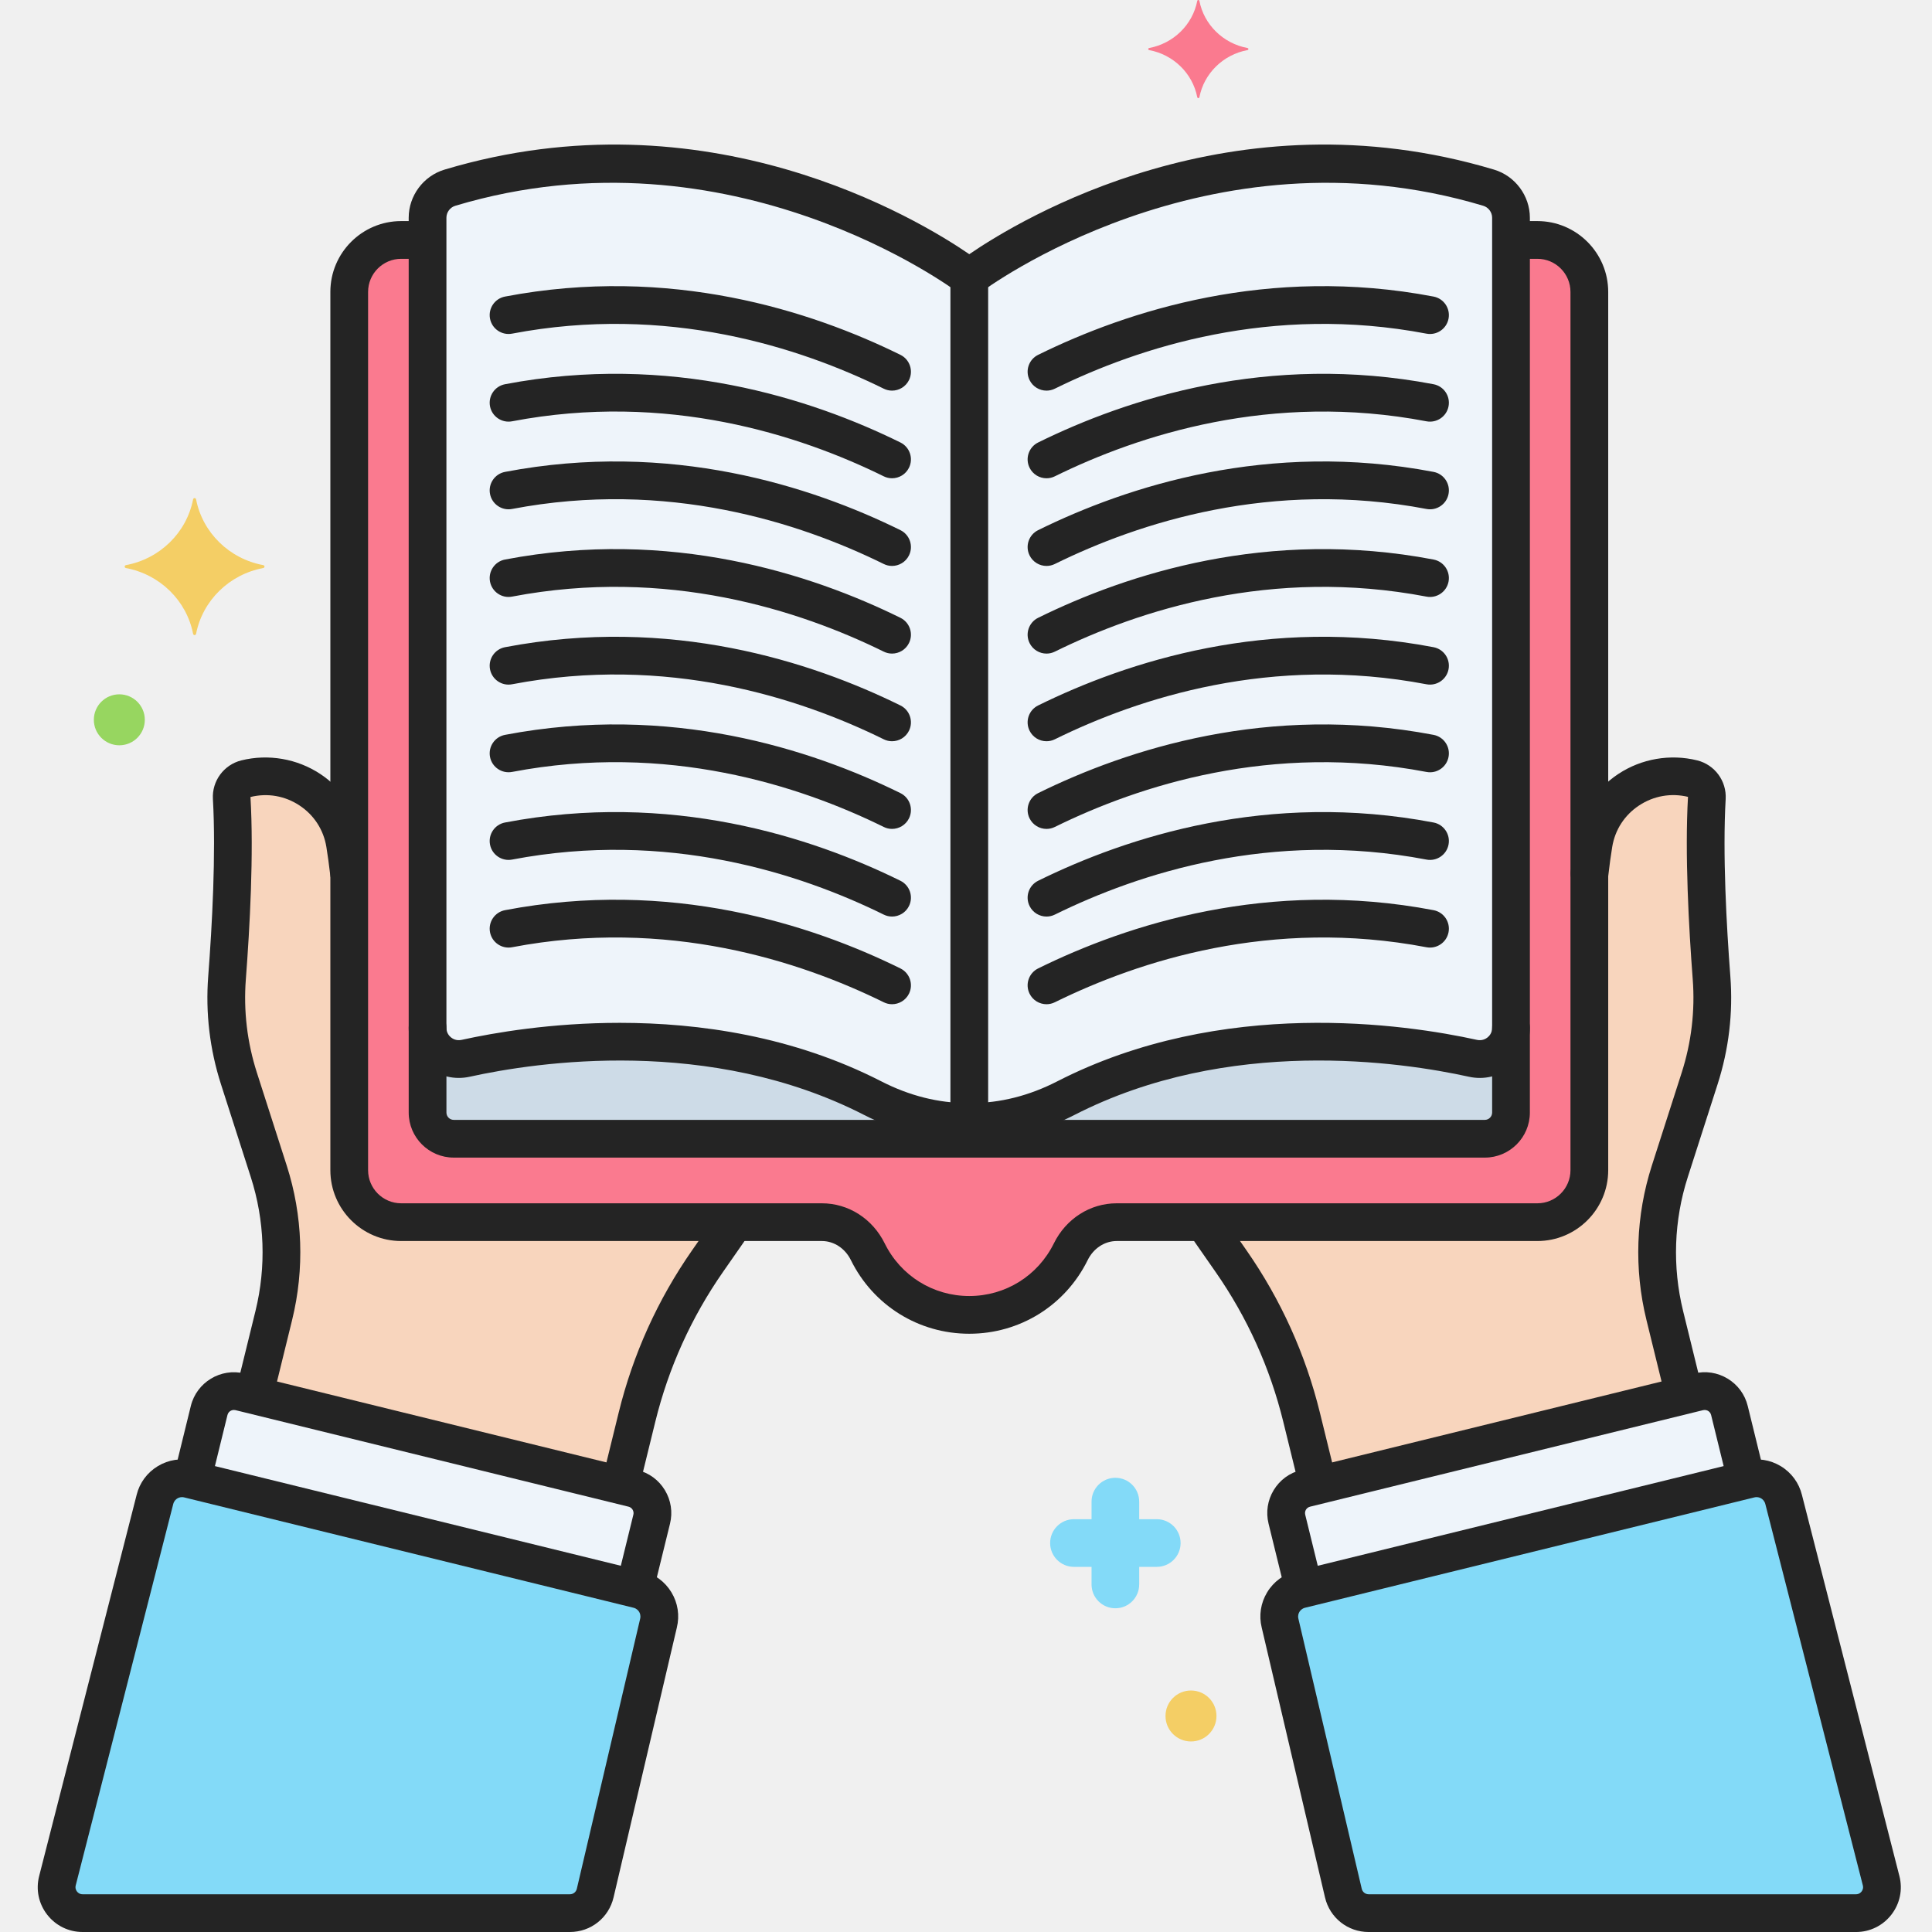
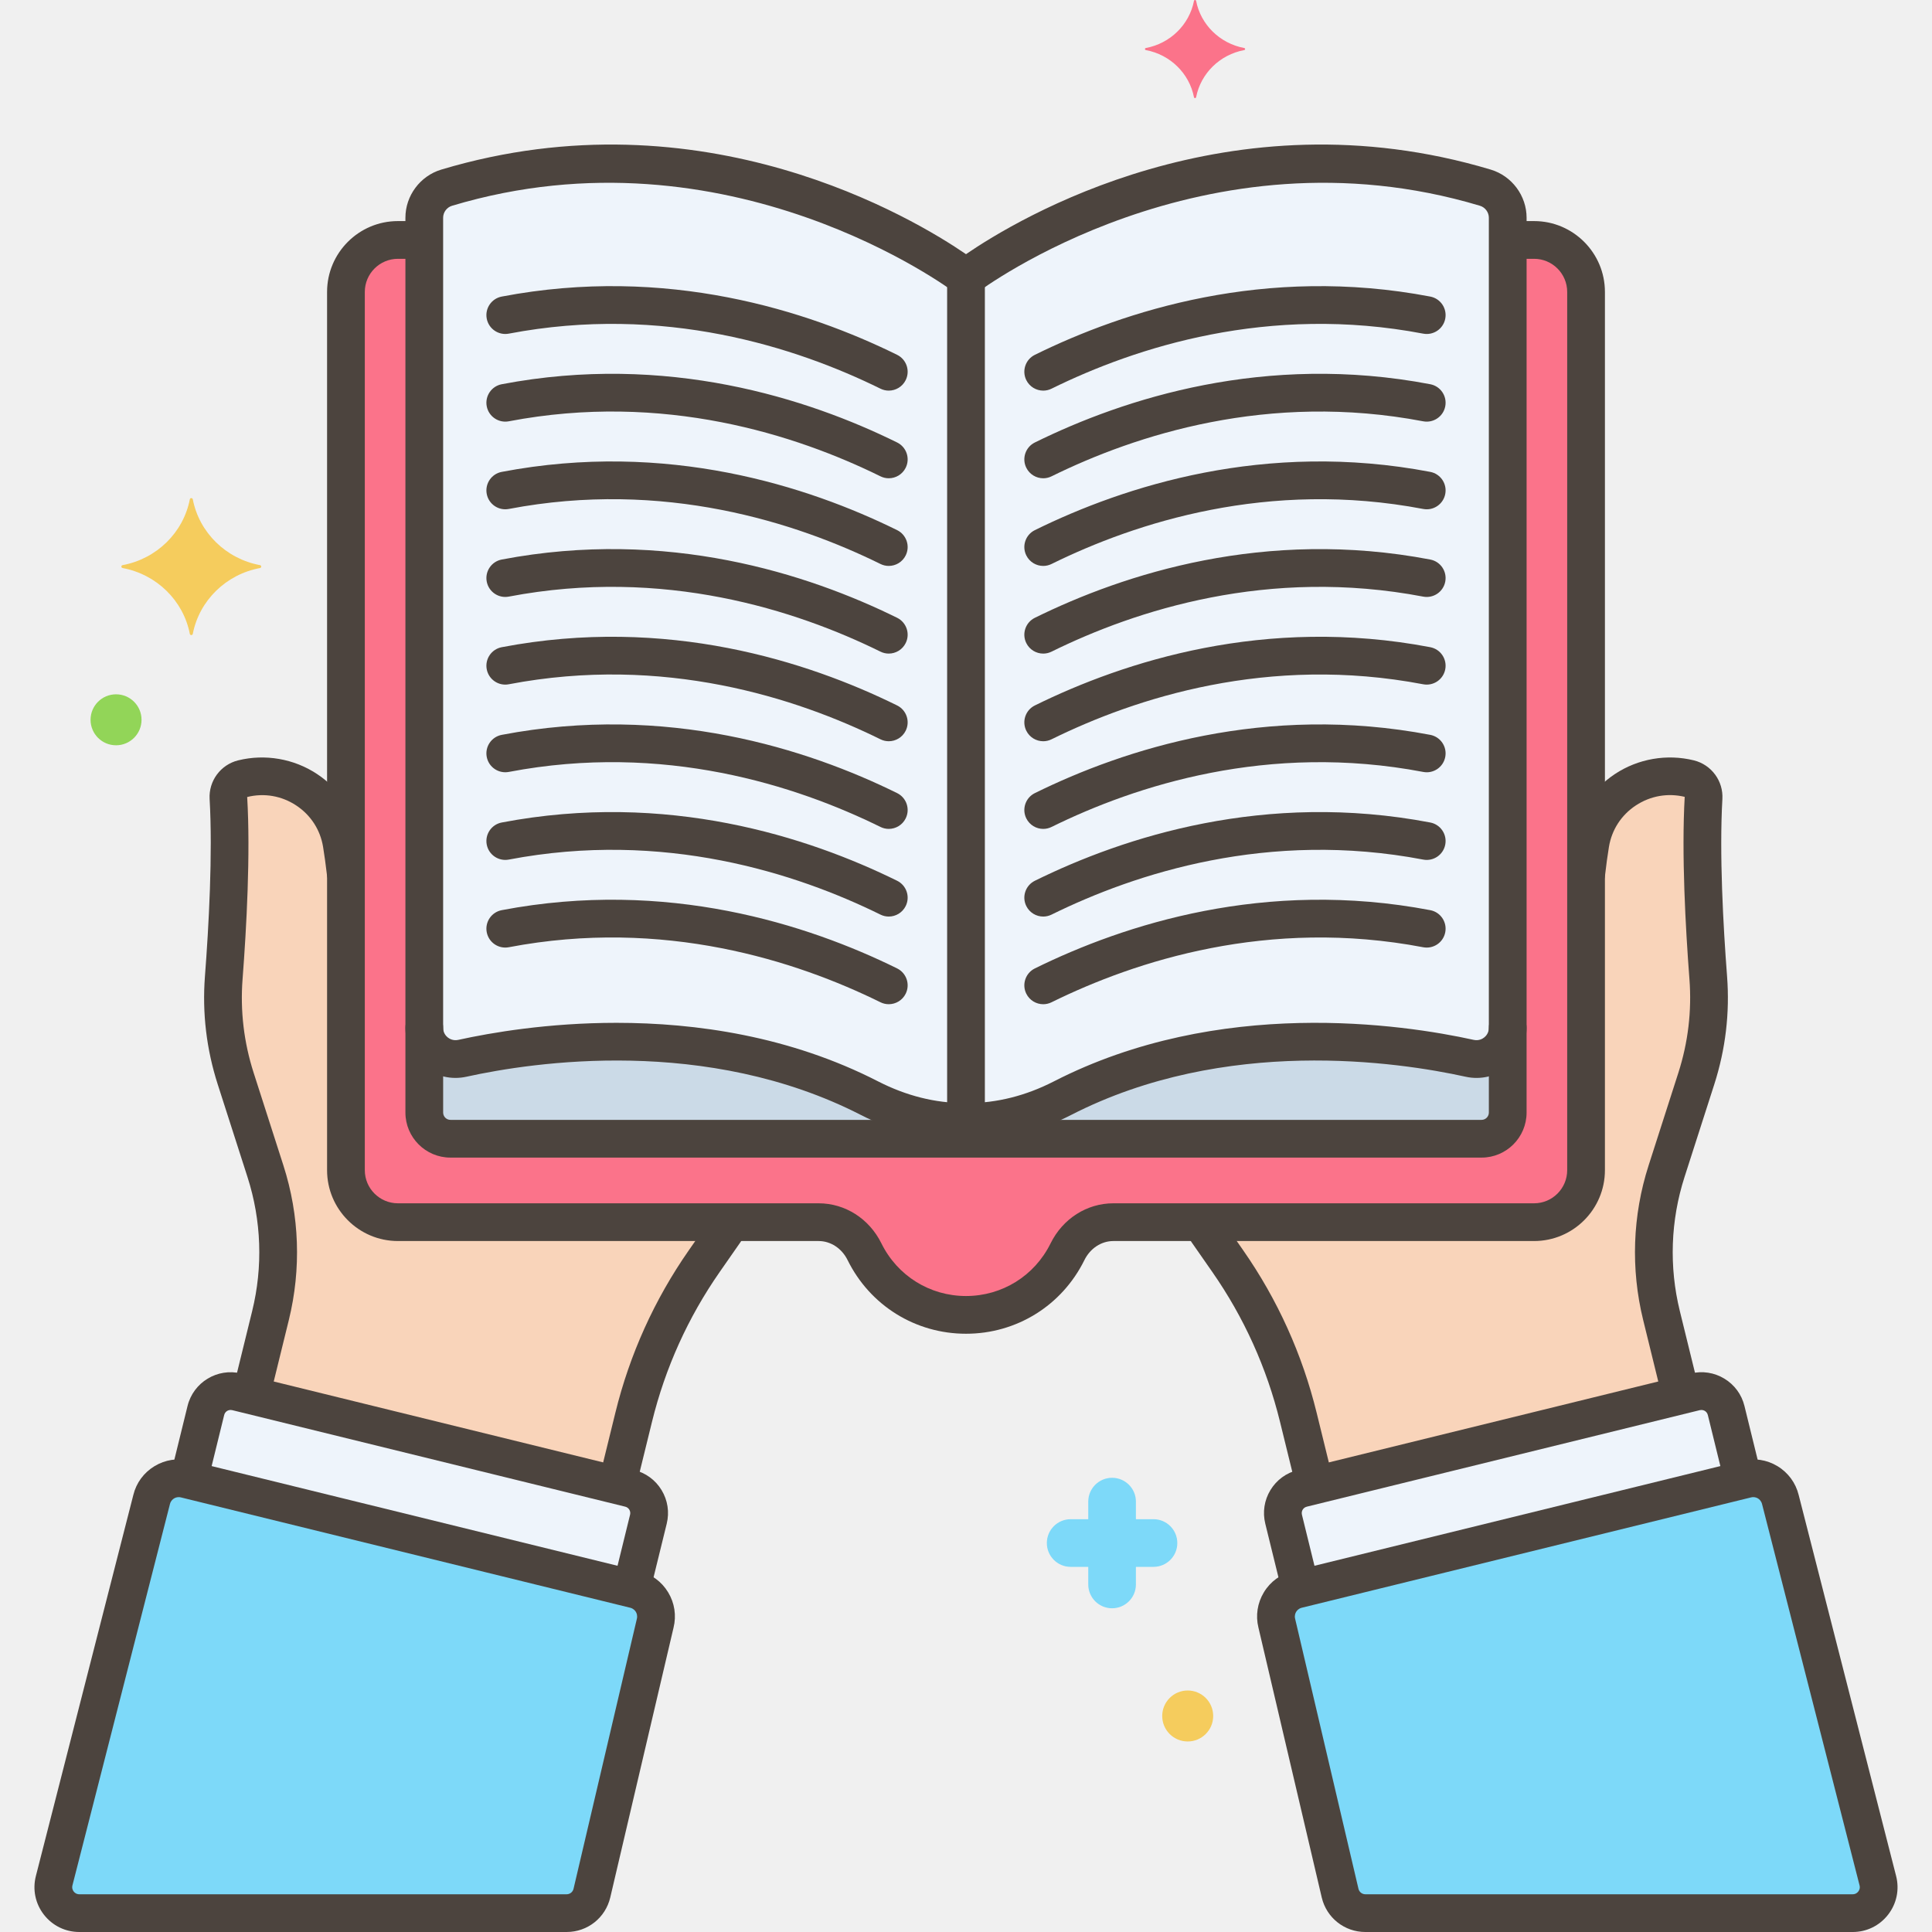
<svg xmlns="http://www.w3.org/2000/svg" width="256" height="256" viewBox="0 0 256 256" fill="none">
-   <g opacity="0.85" clip-path="url(#clip0_310_697)">
-     <path d="M34.879 74.882C30.381 74.046 26.836 70.573 25.981 66.166C25.938 65.945 25.629 65.945 25.586 66.166C24.731 70.573 21.186 74.046 16.688 74.882C16.462 74.924 16.462 75.228 16.688 75.269C21.186 76.108 24.731 79.581 25.586 83.987C25.629 84.207 25.938 84.207 25.981 83.987C26.836 79.581 30.381 76.108 34.879 75.269C35.105 75.228 35.105 74.924 34.879 74.882Z" fill="#F5C84C" />
-     <path d="M165.298 6.362C162.077 5.761 159.538 3.275 158.926 0.118C158.895 -0.04 158.674 -0.04 158.643 0.118C158.031 3.275 155.492 5.761 152.271 6.362C152.109 6.391 152.109 6.609 152.271 6.638C155.492 7.239 158.031 9.726 158.643 12.88C158.674 13.04 158.895 13.04 158.926 12.88C159.538 9.726 162.077 7.237 165.298 6.638C165.46 6.609 165.46 6.393 165.298 6.362Z" fill="#FC657E" />
-     <path d="M153.278 201.302H150.949V198.972C150.949 197.228 149.536 195.815 147.792 195.815C146.048 195.815 144.635 197.228 144.635 198.972V201.302H142.305C140.561 201.302 139.148 202.716 139.148 204.46C139.148 206.204 140.561 207.617 142.305 207.617H144.635V209.947C144.635 211.691 146.048 213.105 147.792 213.105C149.536 213.105 150.949 211.691 150.949 209.947V207.617H153.278C155.022 207.617 156.435 206.203 156.435 204.46C156.435 202.715 155.022 201.302 153.278 201.302Z" fill="#70D6F9" />
-     <path d="M157.812 224C155.947 224 154.435 225.512 154.435 227.377C154.435 229.242 155.947 230.754 157.812 230.754C159.677 230.754 161.189 229.242 161.189 227.377C161.189 225.512 159.677 224 157.812 224Z" fill="#F5C84C" />
-     <path d="M15.812 92.001C13.947 92.001 12.435 93.513 12.435 95.377C12.435 97.243 13.947 98.754 15.812 98.754C17.677 98.754 19.189 97.243 19.189 95.377C19.189 93.513 17.677 92.001 15.812 92.001Z" fill="#87D147" />
-     <path d="M203.709 31.794H200.216V136.188C200.216 138.84 197.765 140.801 195.175 140.231C185.199 138.033 162.096 134.81 141.218 145.515C137.313 147.517 133.027 148.665 128.639 148.665H128.23C123.842 148.665 119.556 147.518 115.652 145.516C94.774 134.81 71.671 138.034 61.695 140.231C59.105 140.802 56.654 138.841 56.654 136.189V31.794H53.161C49.357 31.794 46.274 34.877 46.274 38.681V155.056C46.274 158.86 49.357 161.943 53.161 161.943H108.902C111.523 161.943 113.826 163.51 114.986 165.86C117.433 170.817 122.532 174.228 128.434 174.228C134.336 174.228 139.435 170.817 141.882 165.86C143.042 163.51 145.346 161.943 147.966 161.943H203.707C207.511 161.943 210.594 158.86 210.594 155.056V38.681C210.596 34.877 207.512 31.794 203.709 31.794Z" fill="#FC657E" />
-     <path d="M195.175 140.23C185.199 138.032 162.096 134.809 141.218 145.514C137.313 147.516 133.027 148.664 128.639 148.664H128.23C123.842 148.664 119.556 147.517 115.652 145.515C94.774 134.809 71.671 138.033 61.695 140.23C59.105 140.801 56.654 138.84 56.654 136.188V147.421C56.654 149.336 58.206 150.888 60.121 150.888H196.75C198.664 150.888 200.216 149.336 200.216 147.421V136.188C200.216 138.84 197.765 140.801 195.175 140.23Z" fill="#C7D7E5" />
-     <path d="M197.25 24.869C158.898 13.372 128.435 36.756 128.435 36.756V148.665H128.639C133.027 148.665 137.313 147.518 141.218 145.515C162.096 134.809 185.199 138.033 195.175 140.231C197.765 140.801 200.216 138.84 200.216 136.188V28.849C200.216 27.015 199.007 25.396 197.25 24.869Z" fill="#EDF4FC" />
-     <path d="M59.62 24.869C57.863 25.395 56.654 27.015 56.654 28.848V136.188C56.654 138.84 59.105 140.801 61.695 140.23C71.671 138.033 94.774 134.81 115.652 145.515C119.556 147.517 123.842 148.664 128.23 148.664H128.435V36.756C128.435 36.756 97.972 13.372 59.62 24.869Z" fill="#EDF4FC" />
-     <path d="M225.205 142.924C226.59 138.614 227.133 134.079 226.788 129.565C226.296 123.12 225.735 113.242 226.164 105.729C226.232 104.534 225.444 103.466 224.282 103.179C218.224 101.685 212.165 105.662 211.158 111.82C210.948 113.104 210.762 114.491 210.596 115.963V155.055C210.596 158.859 207.513 161.942 203.709 161.942H159.564C159.847 162.37 160.121 162.803 160.414 163.225L163.114 167.1C167.476 173.362 170.646 180.374 172.466 187.785L174.68 196.799L223.188 184.886L220.59 174.307C219.041 167.999 219.273 161.385 221.259 155.202L225.205 142.924Z" fill="#F9D0B4" />
-     <path d="M249.259 249.207L236.342 198.692C235.855 196.71 233.854 195.498 231.872 195.984L172.323 210.608C170.341 211.095 169.129 213.096 169.615 215.078L178.003 250.845C178.368 252.401 179.755 253.5 181.353 253.5H245.924C248.172 253.5 249.816 251.383 249.259 249.207Z" fill="#70D6F9" />
-     <path d="M229.157 186.898C228.712 185.087 226.884 183.98 225.074 184.425L172.992 197.216C171.182 197.66 170.074 199.488 170.519 201.299L172.778 210.497L231.416 196.097L229.157 186.898Z" fill="#EDF4FC" />
-     <path d="M176.973 195.652L174.894 187.188C172.993 179.448 169.719 172.209 165.165 165.671L162.465 161.795C162.279 161.529 162.103 161.258 161.927 160.986C161.174 159.83 159.624 159.505 158.468 160.257C157.311 161.011 156.985 162.56 157.738 163.717C157.944 164.031 158.149 164.346 158.363 164.654L161.063 168.529C165.265 174.56 168.285 181.24 170.039 188.382L172.118 196.846C172.398 197.987 173.42 198.75 174.544 198.75C174.741 198.75 174.942 198.726 175.142 198.677C176.482 198.348 177.303 196.993 176.973 195.652Z" fill="black" />
-     <path d="M227.585 143.688C229.08 139.033 229.651 134.217 229.281 129.375C228.768 122.671 228.245 113.151 228.66 105.872C228.797 103.48 227.208 101.327 224.881 100.752C221.31 99.873 217.502 100.528 214.435 102.554C211.376 104.573 209.282 107.803 208.691 111.417C208.491 112.637 208.306 113.993 208.138 115.449C207.981 116.821 208.965 118.06 210.337 118.218C211.71 118.384 212.949 117.392 213.106 116.02C213.264 114.643 213.439 113.366 213.626 112.224C213.998 109.951 215.264 107.998 217.189 106.727C219.125 105.45 221.432 105.051 223.668 105.587C223.237 113.143 223.772 122.9 224.295 129.756C224.615 133.95 224.12 138.123 222.824 142.159L218.88 154.438C216.751 161.065 216.503 168.142 218.163 174.905L220.623 184.923C220.903 186.064 221.925 186.827 223.049 186.827C223.246 186.827 223.447 186.803 223.647 186.754C224.988 186.425 225.808 185.07 225.479 183.73L223.019 173.713C221.58 167.85 221.795 161.714 223.641 155.968L227.585 143.688Z" fill="black" />
-     <path d="M251.681 248.588L238.769 198.096C238.374 196.49 237.377 195.132 235.962 194.275C234.547 193.418 232.883 193.166 231.275 193.558L171.727 208.182C170.12 208.577 168.762 209.573 167.905 210.989C167.048 212.404 166.793 214.069 167.181 215.651L175.57 251.417C176.203 254.117 178.582 256.002 181.354 256.002H245.925C247.773 256.002 249.484 255.165 250.617 253.705C251.751 252.244 252.139 250.379 251.681 248.588ZM246.668 250.637C246.563 250.774 246.326 251.001 245.925 251.001H181.354C180.915 251.001 180.538 250.702 180.438 250.274L172.043 214.482C171.94 214.064 172.085 213.736 172.182 213.578C172.278 213.421 172.501 213.14 172.919 213.037L232.468 198.413C232.57 198.388 232.666 198.378 232.756 198.378C233.036 198.378 233.253 198.479 233.373 198.551C233.531 198.647 233.811 198.87 233.92 199.312L246.837 249.827C246.936 250.215 246.774 250.501 246.668 250.637Z" fill="black" />
-     <path d="M233.692 194.881L231.585 186.302C231.211 184.778 230.266 183.49 228.923 182.677C227.58 181.864 226.002 181.621 224.478 181.996L172.396 194.787C170.872 195.161 169.584 196.106 168.771 197.449C167.958 198.791 167.717 200.369 168.091 201.893L170.182 210.408C170.462 211.55 171.483 212.313 172.608 212.313C172.805 212.313 173.006 212.289 173.206 212.24C174.547 211.911 175.367 210.557 175.038 209.217L172.947 200.702C172.872 200.395 172.978 200.155 173.049 200.039C173.119 199.924 173.282 199.718 173.589 199.643L225.671 186.852C225.977 186.781 226.217 186.884 226.334 186.954C226.45 187.024 226.656 187.187 226.731 187.495L228.838 196.075C229.167 197.415 230.52 198.228 231.862 197.906C233.202 197.576 234.022 196.222 233.692 194.881Z" fill="black" />
-     <path d="M53.161 161.944C49.357 161.944 46.274 158.861 46.274 155.057V115.965C46.108 114.493 45.922 113.106 45.712 111.822C44.704 105.664 38.646 101.688 32.588 103.181C31.426 103.468 30.638 104.536 30.706 105.731C31.135 113.244 30.575 123.122 30.082 129.567C29.737 134.081 30.281 138.616 31.665 142.926L35.609 155.204C37.596 161.388 37.827 168.002 36.278 174.309L33.68 184.888L82.19 196.801L84.404 187.787C86.224 180.376 89.394 173.364 93.756 167.102L96.456 163.227C96.75 162.805 97.024 162.372 97.306 161.944H53.161Z" fill="#F9D0B4" />
-     <path d="M84.547 210.609L24.998 195.984C23.016 195.497 21.015 196.711 20.528 198.693L7.611 249.208C7.054 251.384 8.698 253.501 10.945 253.501H75.516C77.114 253.501 78.501 252.401 78.866 250.846L87.254 215.079C87.741 213.097 86.529 211.096 84.547 210.609Z" fill="#70D6F9" />
-     <path d="M83.878 197.215L31.796 184.424C29.986 183.979 28.158 185.087 27.713 186.897L25.454 196.095L84.092 210.495L86.351 201.297C86.796 199.487 85.688 197.659 83.878 197.215Z" fill="#EDF4FC" />
-     <path d="M48.72 115.341C48.556 113.93 48.375 112.61 48.18 111.417C47.589 107.803 45.495 104.572 42.436 102.554C39.368 100.529 35.56 99.871 31.989 100.753C29.663 101.327 28.074 103.481 28.211 105.872C28.627 113.151 28.103 122.671 27.59 129.375C27.22 134.219 27.791 139.035 29.286 143.688L33.23 155.967C35.076 161.713 35.292 167.849 33.852 173.711L31.499 183.291C31.169 184.632 31.99 185.986 33.331 186.315C33.531 186.364 33.732 186.388 33.929 186.388C35.053 186.388 36.075 185.624 36.355 184.484L38.708 174.903C40.368 168.141 40.12 161.064 37.991 154.437L34.047 142.158C32.75 138.123 32.255 133.95 32.576 129.755C33.1 122.9 33.635 113.142 33.188 105.607C35.44 105.05 37.748 105.448 39.683 106.726C41.609 107.997 42.874 109.95 43.246 112.223C43.428 113.339 43.599 114.581 43.754 115.916C43.913 117.287 45.152 118.276 46.525 118.111C47.895 117.953 48.878 116.713 48.72 115.341Z" fill="black" />
-     <path d="M98.414 160.242C97.258 159.486 95.709 159.814 94.955 160.971C94.774 161.249 94.593 161.527 94.405 161.797L91.705 165.672C87.15 172.21 83.876 179.449 81.976 187.189L79.989 195.28C79.659 196.622 80.48 197.975 81.821 198.304C82.021 198.353 82.222 198.377 82.419 198.377C83.543 198.377 84.565 197.612 84.845 196.473L86.832 188.382C88.586 181.241 91.605 174.562 95.808 168.529L98.509 164.652C98.727 164.339 98.935 164.02 99.143 163.701C99.896 162.545 99.57 160.996 98.414 160.242Z" fill="black" />
-     <path d="M88.965 210.987C88.108 209.571 86.75 208.575 85.143 208.18L25.595 193.557C23.99 193.164 22.324 193.416 20.908 194.274C19.492 195.131 18.495 196.489 18.107 198.073L5.188 248.587C4.73 250.378 5.118 252.243 6.252 253.703C7.386 255.163 9.097 256 10.945 256H75.516C78.288 256 80.667 254.115 81.3 251.416L89.682 215.675C90.078 214.067 89.823 212.402 88.965 210.987ZM84.821 214.507L76.432 250.275C76.332 250.702 75.955 251.001 75.516 251.001H10.945C10.544 251.001 10.307 250.773 10.202 250.637C10.097 250.501 9.934 250.215 10.033 249.826L22.956 199.289C23.059 198.87 23.339 198.646 23.497 198.551C23.617 198.479 23.834 198.378 24.114 198.378C24.204 198.378 24.3 198.388 24.402 198.413L83.951 213.037C84.369 213.14 84.592 213.421 84.688 213.578C84.785 213.735 84.93 214.063 84.821 214.507Z" fill="black" />
-     <path d="M88.099 197.45C87.286 196.107 85.998 195.162 84.474 194.788L32.391 181.997C29.244 181.226 26.057 183.156 25.285 186.301L23.192 194.825C22.862 196.166 23.683 197.52 25.024 197.849C26.364 198.183 27.719 197.357 28.048 196.017L30.141 187.493C30.216 187.186 30.422 187.024 30.538 186.954C30.654 186.884 30.893 186.779 31.2 186.851L83.283 199.642C83.751 199.757 84.039 200.234 83.924 200.702L81.772 209.467C81.442 210.809 82.263 212.162 83.604 212.491C83.804 212.54 84.005 212.564 84.202 212.564C85.326 212.564 86.348 211.799 86.628 210.659L88.78 201.894C89.153 200.37 88.911 198.792 88.099 197.45Z" fill="black" />
-     <path d="M203.709 29.294H200.966C199.585 29.294 198.466 30.413 198.466 31.794C198.466 33.175 199.585 34.294 200.966 34.294H203.709C206.128 34.294 208.096 36.262 208.096 38.681V155.056C208.096 157.475 206.128 159.443 203.709 159.443H147.968C144.449 159.443 141.259 161.478 139.642 164.755C137.518 169.057 133.224 171.729 128.435 171.729C123.646 171.729 119.352 169.057 117.228 164.755C115.611 161.479 112.421 159.443 108.902 159.443H53.161C50.742 159.443 48.774 157.475 48.774 155.056V38.681C48.774 36.262 50.742 34.294 53.161 34.294H55.976C57.357 34.294 58.476 33.175 58.476 31.794C58.476 30.413 57.357 29.294 55.976 29.294H53.161C47.985 29.294 43.774 33.505 43.774 38.681V155.056C43.774 160.232 47.985 164.443 53.161 164.443H108.903C110.505 164.443 111.977 165.411 112.745 166.967C115.717 172.988 121.729 176.728 128.435 176.728C135.141 176.728 141.153 172.988 144.125 166.967C144.894 165.41 146.366 164.443 147.968 164.443H203.709C208.885 164.443 213.096 160.232 213.096 155.056V38.681C213.096 33.505 208.885 29.294 203.709 29.294Z" fill="black" />
-     <path d="M200.216 133.688C198.835 133.688 197.716 134.807 197.716 136.188V147.421C197.716 147.954 197.282 148.388 196.75 148.388H60.121C59.588 148.388 59.155 147.954 59.155 147.421V136.188C59.155 134.807 58.036 133.688 56.655 133.688C55.274 133.688 54.155 134.807 54.155 136.188V147.421C54.155 150.711 56.831 153.388 60.121 153.388H196.75C200.04 153.388 202.716 150.711 202.716 147.421V136.188C202.716 134.807 201.597 133.688 200.216 133.688Z" fill="black" />
-     <path d="M128.435 34.73C127.054 34.73 125.935 35.849 125.935 37.23V147.953C125.935 149.334 127.054 150.453 128.435 150.453C129.816 150.453 130.935 149.334 130.935 147.953V37.23C130.935 35.849 129.816 34.73 128.435 34.73Z" fill="black" />
-     <path d="M197.967 22.475C163.249 12.065 135.21 29.037 128.435 33.682C121.66 29.036 93.621 12.066 58.903 22.475C56.107 23.312 54.154 25.934 54.154 28.849V136.189C54.154 138.211 55.057 140.098 56.632 141.364C58.211 142.633 60.253 143.108 62.233 142.674C71.15 140.71 94.094 137.274 114.512 147.742C118.88 149.982 123.624 151.166 128.23 151.166H128.639C133.246 151.166 137.991 149.981 142.359 147.741C162.776 137.272 185.72 140.709 194.638 142.674C196.618 143.112 198.659 142.633 200.238 141.364C201.813 140.098 202.717 138.212 202.717 136.189V28.849C202.716 25.934 200.763 23.312 197.967 22.475ZM197.716 136.189C197.716 136.874 197.333 137.284 197.105 137.466C196.876 137.652 196.388 137.933 195.713 137.79C186.267 135.708 161.939 132.08 140.077 143.291C136.359 145.198 132.511 146.165 128.639 146.165H128.23C124.359 146.165 120.511 145.198 116.793 143.292C105.053 137.272 92.606 135.531 82.13 135.531C73.098 135.531 65.53 136.827 61.157 137.79C60.48 137.933 59.994 137.651 59.764 137.466C59.536 137.282 59.153 136.873 59.153 136.189V28.849C59.153 28.124 59.64 27.473 60.337 27.264C96.955 16.287 126.618 38.515 126.912 38.741C127.809 39.429 129.057 39.428 129.955 38.742C130.25 38.516 159.913 16.287 196.532 27.264C197.228 27.473 197.715 28.124 197.715 28.849V136.189H197.716Z" fill="black" />
-     <path d="M189.953 39.297C168.069 35.123 149.382 41.19 137.561 47.017C136.322 47.627 135.813 49.124 136.423 50.364C136.859 51.248 137.745 51.761 138.668 51.761C139.039 51.761 139.416 51.678 139.771 51.502C150.908 46.014 168.494 40.294 189.015 44.211C190.372 44.468 191.68 43.578 191.939 42.224C192.199 40.865 191.309 39.556 189.953 39.297Z" fill="black" />
-     <path d="M189.953 50.913C168.066 46.739 149.382 52.804 137.561 58.63C136.322 59.24 135.813 60.739 136.423 61.978C136.859 62.861 137.745 63.374 138.668 63.374C139.039 63.374 139.416 63.291 139.771 63.115C150.907 57.63 168.49 51.91 189.015 55.825C190.372 56.081 191.68 55.194 191.939 53.839C192.199 52.48 191.309 51.172 189.953 50.913Z" fill="black" />
-     <path d="M189.953 62.528C168.066 58.353 149.382 64.419 137.561 70.246C136.322 70.856 135.813 72.353 136.423 73.594C136.859 74.477 137.745 74.99 138.668 74.99C139.039 74.99 139.416 74.906 139.771 74.731C150.907 69.245 168.49 63.523 189.015 67.441C190.372 67.701 191.68 66.808 191.939 65.454C192.199 64.097 191.309 62.786 189.953 62.528Z" fill="black" />
-     <path d="M189.953 74.142C168.069 69.968 149.382 76.035 137.561 81.861C136.322 82.471 135.813 83.969 136.423 85.209C136.859 86.092 137.745 86.605 138.668 86.605C139.039 86.605 139.416 86.522 139.771 86.346C150.908 80.858 168.494 75.137 189.015 79.055C190.372 79.314 191.68 78.423 191.939 77.068C192.199 75.71 191.309 74.4 189.953 74.142Z" fill="black" />
-     <path d="M189.953 85.757C168.066 81.583 149.382 87.65 137.561 93.475C136.322 94.085 135.813 95.583 136.423 96.823C136.859 97.706 137.745 98.219 138.668 98.219C139.039 98.219 139.416 98.136 139.771 97.96C150.907 92.473 168.49 86.753 189.015 90.67C190.372 90.926 191.68 90.039 191.939 88.683C192.199 87.325 191.309 86.016 189.953 85.757Z" fill="black" />
-     <path d="M189.953 97.373C168.066 93.198 149.382 99.266 137.561 105.091C136.322 105.701 135.813 107.199 136.423 108.439C136.859 109.322 137.745 109.835 138.668 109.835C139.039 109.835 139.416 109.752 139.771 109.576C150.907 104.09 168.49 98.37 189.015 102.286C190.372 102.548 191.68 101.654 191.939 100.299C192.199 98.941 191.309 97.632 189.953 97.373Z" fill="black" />
-     <path d="M189.953 108.986C168.069 104.811 149.382 110.878 137.561 116.705C136.322 117.315 135.813 118.813 136.423 120.053C136.859 120.936 137.745 121.449 138.668 121.449C139.039 121.449 139.416 121.366 139.771 121.19C150.908 115.703 168.494 109.981 189.015 113.899C190.372 114.159 191.68 113.267 191.939 111.912C192.199 110.555 191.309 109.245 189.953 108.986Z" fill="black" />
-     <path d="M189.953 120.602C168.069 116.428 149.382 122.494 137.561 128.321C136.322 128.931 135.813 130.429 136.423 131.669C136.859 132.552 137.745 133.065 138.668 133.065C139.039 133.065 139.416 132.982 139.771 132.806C150.908 127.318 168.494 121.598 189.015 125.515C190.372 125.772 191.68 124.884 191.939 123.528C192.199 122.17 191.309 120.86 189.953 120.602Z" fill="black" />
-     <path d="M119.309 47.017C107.487 41.19 88.802 35.123 66.917 39.297C65.561 39.556 64.671 40.865 64.93 42.222C65.189 43.58 66.502 44.467 67.854 44.209C88.375 40.294 105.961 46.013 117.098 51.501C117.453 51.676 117.83 51.76 118.201 51.76C119.123 51.76 120.01 51.246 120.446 50.364C121.057 49.124 120.547 47.627 119.309 47.017Z" fill="black" />
-     <path d="M119.309 58.63C107.488 52.804 88.804 46.739 66.917 50.912C65.561 51.171 64.671 52.48 64.93 53.837C65.189 55.194 66.502 56.082 67.854 55.824C88.38 51.905 105.962 57.627 117.098 63.114C117.453 63.29 117.83 63.373 118.201 63.373C119.123 63.372 120.01 62.86 120.446 61.977C121.057 60.738 120.547 59.24 119.309 58.63Z" fill="black" />
-     <path d="M119.309 70.246C107.488 64.42 88.804 58.355 66.917 62.528C65.561 62.787 64.671 64.096 64.93 65.453C65.189 66.81 66.502 67.7 67.854 67.44C88.38 63.52 105.962 69.243 117.098 74.73C117.453 74.906 117.83 74.989 118.201 74.989C119.123 74.988 120.01 74.476 120.446 73.593C121.057 72.355 120.547 70.856 119.309 70.246Z" fill="black" />
-     <path d="M119.309 81.861C107.487 76.034 88.802 69.966 66.917 74.141C65.561 74.4 64.671 75.71 64.93 77.067C65.189 78.422 66.502 79.316 67.854 79.053C88.375 75.138 105.961 80.858 117.098 86.344C117.453 86.52 117.83 86.603 118.201 86.603C119.123 86.603 120.01 86.091 120.446 85.207C121.057 83.969 120.547 82.472 119.309 81.861Z" fill="black" />
-     <path d="M119.309 93.475C107.488 87.65 88.804 81.584 66.917 85.757C65.561 86.016 64.671 87.326 64.93 88.683C65.189 90.038 66.502 90.933 67.854 90.669C88.38 86.749 105.962 92.472 117.098 97.96C117.453 98.135 117.83 98.219 118.201 98.219C119.123 98.218 120.01 97.706 120.446 96.823C121.057 95.584 120.547 94.085 119.309 93.475Z" fill="black" />
-     <path d="M119.309 105.09C107.488 99.264 88.804 93.198 66.917 97.373C65.561 97.632 64.671 98.941 64.93 100.297C65.189 101.654 66.502 102.54 67.854 102.284C88.38 98.365 105.962 104.088 117.098 109.575C117.453 109.751 117.83 109.834 118.201 109.834C119.123 109.833 120.01 109.32 120.446 108.437C121.057 107.198 120.547 105.7 119.309 105.09Z" fill="black" />
-     <path d="M119.309 116.705C107.487 110.879 88.802 104.81 66.917 108.986C65.561 109.245 64.671 110.554 64.93 111.911C65.189 113.268 66.502 114.157 67.854 113.898C88.375 109.982 105.961 115.701 117.098 121.189C117.453 121.365 117.83 121.448 118.201 121.448C119.123 121.448 120.01 120.935 120.446 120.052C121.057 118.813 120.547 117.315 119.309 116.705Z" fill="black" />
-     <path d="M119.309 128.321C107.487 122.495 88.802 116.427 66.917 120.602C65.561 120.861 64.671 122.17 64.93 123.527C65.189 124.883 66.502 125.774 67.854 125.514C88.375 121.598 105.961 127.317 117.098 132.805C117.453 132.981 117.83 133.064 118.201 133.064C119.123 133.064 120.01 132.551 120.446 131.668C121.057 130.43 120.547 128.932 119.309 128.321Z" fill="black" />
+   <g opacity="0.9" clip-path="url(#clip0_317_977)">
+     <path d="M34.444 74.882C29.946 74.045 26.401 70.572 25.546 66.166C25.503 65.945 25.194 65.945 25.151 66.166C24.296 70.572 20.751 74.045 16.253 74.882C16.027 74.924 16.027 75.227 16.253 75.269C20.751 76.107 24.296 79.58 25.151 83.986C25.194 84.207 25.503 84.207 25.546 83.986C26.401 79.58 29.946 76.107 34.444 75.269C34.67 75.227 34.67 74.924 34.444 74.882Z" fill="#F5C84C" />
+     <path d="M164.863 6.361C161.642 5.761 159.103 3.274 158.491 0.118C158.46 -0.04 158.239 -0.04 158.208 0.118C157.596 3.274 155.057 5.761 151.836 6.361C151.674 6.391 151.674 6.608 151.836 6.638C155.057 7.238 157.596 9.725 158.208 12.88C158.239 13.039 158.46 13.039 158.491 12.88C159.103 9.725 161.642 7.237 164.863 6.638C165.025 6.608 165.025 6.392 164.863 6.361Z" fill="#FC657E" />
+     <path d="M152.843 201.302H150.514V198.972C150.514 197.228 149.101 195.815 147.357 195.815C145.613 195.815 144.2 197.228 144.2 198.972V201.302H141.87C140.126 201.302 138.713 202.716 138.713 204.46C138.713 206.204 140.126 207.617 141.87 207.617H144.2V209.947C144.2 211.691 145.613 213.105 147.357 213.105C149.101 213.105 150.514 211.691 150.514 209.947V207.617H152.843C154.587 207.617 156 206.203 156 204.46C156 202.715 154.587 201.302 152.843 201.302Z" fill="#70D6F9" />
+     <path d="M157.377 224C155.512 224 154 225.512 154 227.377C154 229.242 155.512 230.754 157.377 230.754C159.242 230.754 160.754 229.242 160.754 227.377C160.754 225.512 159.242 224 157.377 224Z" fill="#F5C84C" />
+     <path d="M15.377 92C13.512 92 12 93.512 12 95.377C12 97.242 13.512 98.754 15.377 98.754C17.242 98.754 18.754 97.242 18.754 95.377C18.754 93.512 17.242 92 15.377 92Z" fill="#87D147" />
+     <path d="M203.274 31.794H199.781V136.188C199.781 138.84 197.33 140.801 194.74 140.231C184.764 138.033 161.661 134.81 140.783 145.515C136.878 147.517 132.592 148.665 128.204 148.665H127.795C123.407 148.665 119.121 147.518 115.217 145.516C94.339 134.81 71.236 138.034 61.26 140.231C58.67 140.802 56.219 138.841 56.219 136.189V31.794H52.726C48.922 31.794 45.839 34.877 45.839 38.681V155.056C45.839 158.86 48.922 161.943 52.726 161.943H108.467C111.088 161.943 113.391 163.51 114.551 165.86C116.998 170.817 122.097 174.228 127.999 174.228C133.901 174.228 139 170.817 141.447 165.86C142.607 163.51 144.911 161.943 147.531 161.943H203.272C207.076 161.943 210.159 158.86 210.159 155.056V38.681C210.161 34.877 207.077 31.794 203.274 31.794Z" fill="#FC657E" />
+     <path d="M194.74 140.23C184.764 138.032 161.661 134.809 140.783 145.514C136.878 147.516 132.592 148.664 128.204 148.664H127.795C123.407 148.664 119.121 147.517 115.217 145.515C94.339 134.809 71.236 138.033 61.26 140.23C58.67 140.801 56.219 138.84 56.219 136.188V147.421C56.219 149.336 57.771 150.888 59.686 150.888H196.315C198.229 150.888 199.781 149.336 199.781 147.421V136.188C199.781 138.84 197.33 140.801 194.74 140.23Z" fill="#C7D7E5" />
+     <path d="M196.815 24.868C158.463 13.371 128 36.755 128 36.755V148.664H128.204C132.592 148.664 136.878 147.517 140.783 145.514C161.661 134.808 184.764 138.032 194.74 140.23C197.33 140.8 199.781 138.839 199.781 136.187V28.848C199.781 27.014 198.572 25.395 196.815 24.868Z" fill="#EDF4FC" />
+     <path d="M59.185 24.868C57.428 25.394 56.219 27.014 56.219 28.847V136.187C56.219 138.839 58.67 140.8 61.26 140.229C71.236 138.032 94.339 134.809 115.217 145.514C119.121 147.516 123.407 148.663 127.795 148.663H128V36.755C128 36.755 97.537 13.371 59.185 24.868Z" fill="#EDF4FC" />
+     <path d="M224.77 142.924C226.155 138.614 226.698 134.079 226.353 129.565C225.861 123.12 225.3 113.242 225.729 105.729C225.797 104.534 225.009 103.466 223.847 103.179C217.789 101.685 211.73 105.662 210.723 111.82C210.513 113.104 210.327 114.491 210.161 115.963V155.055C210.161 158.859 207.078 161.942 203.274 161.942H159.129C159.412 162.37 159.686 162.803 159.979 163.225L162.679 167.1C167.041 173.362 170.211 180.374 172.031 187.785L174.245 196.799L222.753 184.886L220.155 174.307C218.606 167.999 218.838 161.385 220.824 155.202L224.77 142.924Z" fill="#F9D0B4" />
+     <path d="M248.824 249.207L235.907 198.692C235.42 196.71 233.419 195.498 231.437 195.984L171.888 210.608C169.906 211.095 168.694 213.096 169.18 215.078L177.568 250.845C177.933 252.401 179.32 253.5 180.918 253.5H245.489C247.737 253.5 249.381 251.383 248.824 249.207Z" fill="#70D6F9" />
+     <path d="M228.722 186.897C228.277 185.086 226.449 183.979 224.639 184.424L172.557 197.215C170.747 197.659 169.639 199.487 170.084 201.298L172.343 210.496L230.981 196.096L228.722 186.897Z" fill="#EDF4FC" />
+     <path d="M176.538 195.652L174.459 187.188C172.558 179.448 169.284 172.209 164.73 165.671L162.03 161.795C161.844 161.529 161.668 161.258 161.492 160.986C160.739 159.83 159.189 159.505 158.033 160.257C156.876 161.011 156.55 162.56 157.303 163.717C157.509 164.031 157.714 164.346 157.928 164.654L160.628 168.529C164.83 174.56 167.85 181.24 169.604 188.382L171.683 196.846C171.963 197.987 172.985 198.75 174.109 198.75C174.306 198.75 174.507 198.726 174.707 198.677C176.047 198.348 176.868 196.993 176.538 195.652Z" fill="#3A312A" />
+     <path d="M227.15 143.688C228.645 139.033 229.216 134.217 228.846 129.375C228.333 122.671 227.81 113.151 228.225 105.872C228.362 103.48 226.773 101.327 224.446 100.752C220.875 99.872 217.067 100.528 214 102.554C210.941 104.573 208.847 107.803 208.256 111.417C208.056 112.637 207.871 113.993 207.703 115.449C207.546 116.821 208.53 118.06 209.902 118.218C211.275 118.384 212.514 117.392 212.671 116.02C212.829 114.643 213.004 113.366 213.191 112.224C213.563 109.951 214.829 107.998 216.754 106.727C218.69 105.45 220.997 105.051 223.233 105.587C222.802 113.143 223.337 122.9 223.86 129.756C224.18 133.95 223.685 138.123 222.389 142.159L218.445 154.438C216.316 161.065 216.068 168.142 217.728 174.905L220.188 184.923C220.468 186.064 221.49 186.827 222.614 186.827C222.811 186.827 223.012 186.803 223.212 186.754C224.553 186.425 225.373 185.07 225.044 183.73L222.584 173.713C221.145 167.85 221.36 161.714 223.206 155.968L227.15 143.688Z" fill="#3A312A" />
+     <path d="M251.246 248.587L238.334 198.095C237.939 196.489 236.942 195.131 235.527 194.274C234.112 193.417 232.448 193.165 230.84 193.557L171.292 208.181C169.685 208.576 168.327 209.572 167.47 210.988C166.613 212.403 166.358 214.068 166.746 215.65L175.135 251.416C175.768 254.116 178.147 256.001 180.919 256.001H245.49C247.338 256.001 249.049 255.164 250.182 253.704C251.316 252.243 251.704 250.378 251.246 248.587ZM246.233 250.636C246.128 250.773 245.891 251 245.49 251H180.919C180.48 251 180.103 250.701 180.003 250.273L171.608 214.481C171.505 214.063 171.65 213.735 171.747 213.577C171.843 213.42 172.066 213.139 172.484 213.036L232.033 198.412C232.135 198.387 232.231 198.377 232.321 198.377C232.601 198.377 232.818 198.478 232.938 198.55C233.096 198.646 233.376 198.869 233.485 199.311L246.402 249.826C246.501 250.214 246.339 250.5 246.233 250.636Z" fill="#3A312A" />
+     <path d="M233.257 194.881L231.15 186.302C230.776 184.778 229.831 183.49 228.488 182.677C227.145 181.864 225.567 181.621 224.043 181.996L171.961 194.787C170.437 195.161 169.149 196.106 168.336 197.449C167.523 198.791 167.282 200.369 167.656 201.893L169.747 210.408C170.027 211.55 171.048 212.313 172.173 212.313C172.37 212.313 172.571 212.289 172.771 212.24C174.112 211.911 174.932 210.557 174.603 209.217L172.512 200.702C172.437 200.395 172.543 200.155 172.614 200.039C172.684 199.924 172.847 199.718 173.154 199.643L225.236 186.852C225.542 186.781 225.782 186.884 225.899 186.954C226.015 187.024 226.221 187.187 226.296 187.495L228.403 196.075C228.732 197.415 230.085 198.228 231.427 197.906C232.767 197.576 233.587 196.222 233.257 194.881Z" fill="#3A312A" />
+     <path d="M52.726 161.943C48.922 161.943 45.839 158.86 45.839 155.056V115.964C45.673 114.492 45.487 113.105 45.277 111.821C44.269 105.663 38.211 101.687 32.153 103.18C30.991 103.467 30.203 104.535 30.271 105.73C30.7 113.243 30.14 123.121 29.647 129.566C29.302 134.08 29.846 138.615 31.23 142.925L35.174 155.203C37.161 161.387 37.392 168.001 35.843 174.308L33.245 184.887L81.755 196.8L83.969 187.786C85.789 180.375 88.959 173.363 93.321 167.101L96.021 163.226C96.315 162.804 96.589 162.371 96.871 161.943H52.726Z" fill="#F9D0B4" />
+     <path d="M84.112 210.608L24.563 195.984C22.581 195.497 20.58 196.71 20.093 198.692L7.176 249.207C6.619 251.383 8.263 253.5 10.51 253.5H75.081C76.679 253.5 78.066 252.4 78.431 250.845L86.819 215.078C87.306 213.096 86.094 211.095 84.112 210.608Z" fill="#70D6F9" />
+     <path d="M83.443 197.215L31.361 184.424C29.551 183.979 27.723 185.087 27.278 186.897L25.019 196.095L83.657 210.495L85.916 201.297C86.361 199.487 85.253 197.659 83.443 197.215Z" fill="#EDF4FC" />
+     <path d="M48.285 115.341C48.121 113.93 47.94 112.61 47.745 111.417C47.154 107.803 45.06 104.572 42.001 102.554C38.933 100.529 35.125 99.871 31.554 100.753C29.228 101.327 27.639 103.481 27.776 105.872C28.192 113.151 27.668 122.671 27.155 129.375C26.785 134.219 27.356 139.035 28.851 143.688L32.795 155.967C34.641 161.713 34.857 167.849 33.417 173.711L31.064 183.291C30.734 184.632 31.555 185.986 32.896 186.315C33.096 186.364 33.297 186.388 33.494 186.388C34.618 186.388 35.64 185.624 35.92 184.484L38.273 174.903C39.933 168.141 39.685 161.064 37.556 154.437L33.612 142.158C32.315 138.123 31.82 133.95 32.141 129.755C32.665 122.9 33.2 113.142 32.753 105.607C35.005 105.05 37.313 105.448 39.248 106.726C41.174 107.997 42.439 109.95 42.811 112.223C42.993 113.339 43.164 114.581 43.319 115.916C43.478 117.287 44.717 118.276 46.09 118.111C47.46 117.953 48.443 116.713 48.285 115.341Z" fill="#3A312A" />
+     <path d="M97.979 160.242C96.823 159.486 95.274 159.814 94.52 160.971C94.339 161.249 94.158 161.527 93.97 161.797L91.27 165.672C86.715 172.21 83.441 179.449 81.541 187.189L79.554 195.28C79.224 196.622 80.045 197.975 81.386 198.304C81.586 198.353 81.787 198.377 81.984 198.377C83.108 198.377 84.13 197.612 84.41 196.473L86.397 188.382C88.151 181.241 91.17 174.562 95.373 168.529L98.074 164.652C98.292 164.339 98.5 164.02 98.708 163.701C99.461 162.545 99.135 160.996 97.979 160.242Z" fill="#3A312A" />
+     <path d="M88.53 210.987C87.673 209.571 86.315 208.575 84.708 208.18L25.16 193.557C23.555 193.164 21.889 193.416 20.473 194.274C19.057 195.131 18.06 196.489 17.672 198.073L4.753 248.587C4.295 250.378 4.683 252.243 5.817 253.703C6.951 255.163 8.662 256 10.51 256H75.081C77.853 256 80.232 254.115 80.865 251.416L89.247 215.675C89.643 214.067 89.388 212.402 88.53 210.987ZM84.386 214.507L75.997 250.275C75.897 250.702 75.52 251.001 75.081 251.001H10.51C10.109 251.001 9.872 250.773 9.767 250.637C9.662 250.501 9.499 250.215 9.598 249.826L22.521 199.289C22.624 198.87 22.904 198.646 23.062 198.551C23.182 198.479 23.399 198.378 23.679 198.378C23.769 198.378 23.865 198.388 23.967 198.413L83.516 213.037C83.934 213.14 84.157 213.421 84.253 213.578C84.35 213.735 84.495 214.063 84.386 214.507Z" fill="#3A312A" />
+     <path d="M87.664 197.449C86.851 196.106 85.563 195.161 84.039 194.787L31.956 181.996C28.809 181.225 25.622 183.156 24.85 186.301L22.757 194.824C22.427 196.165 23.248 197.519 24.589 197.848C25.929 198.182 27.284 197.357 27.613 196.017L29.706 187.493C29.781 187.186 29.987 187.023 30.103 186.953C30.219 186.883 30.458 186.779 30.765 186.851L82.848 199.642C83.316 199.757 83.604 200.233 83.489 200.701L81.337 209.466C81.007 210.808 81.828 212.161 83.169 212.49C83.369 212.539 83.57 212.563 83.767 212.563C84.891 212.563 85.913 211.799 86.193 210.659L88.345 201.893C88.718 200.369 88.476 198.791 87.664 197.449Z" fill="#3A312A" />
+     <path d="M203.274 29.294H200.531C199.15 29.294 198.031 30.413 198.031 31.794C198.031 33.175 199.15 34.294 200.531 34.294H203.274C205.693 34.294 207.661 36.262 207.661 38.681V155.056C207.661 157.475 205.693 159.443 203.274 159.443H147.533C144.014 159.443 140.824 161.478 139.207 164.755C137.083 169.057 132.789 171.729 128 171.729C123.211 171.729 118.917 169.057 116.793 164.755C115.176 161.479 111.986 159.443 108.467 159.443H52.726C50.307 159.443 48.339 157.475 48.339 155.056V38.681C48.339 36.262 50.307 34.294 52.726 34.294H55.541C56.922 34.294 58.041 33.175 58.041 31.794C58.041 30.413 56.922 29.294 55.541 29.294H52.726C47.55 29.294 43.339 33.505 43.339 38.681V155.056C43.339 160.232 47.55 164.443 52.726 164.443H108.468C110.07 164.443 111.542 165.411 112.31 166.967C115.282 172.988 121.294 176.728 128 176.728C134.706 176.728 140.718 172.988 143.69 166.967C144.459 165.41 145.931 164.443 147.533 164.443H203.274C208.45 164.443 212.661 160.232 212.661 155.056V38.681C212.661 33.505 208.45 29.294 203.274 29.294Z" fill="#3A312A" />
+     <path d="M199.781 133.688C198.4 133.688 197.281 134.807 197.281 136.188V147.421C197.281 147.954 196.847 148.388 196.315 148.388H59.686C59.153 148.388 58.72 147.954 58.72 147.421V136.188C58.72 134.807 57.601 133.688 56.22 133.688C54.839 133.688 53.72 134.807 53.72 136.188V147.421C53.72 150.711 56.396 153.388 59.686 153.388H196.315C199.605 153.388 202.281 150.711 202.281 147.421V136.188C202.281 134.807 201.162 133.688 199.781 133.688Z" fill="#3A312A" />
+     <path d="M128 34.729C126.619 34.729 125.5 35.848 125.5 37.229V147.953C125.5 149.334 126.619 150.453 128 150.453C129.381 150.453 130.5 149.334 130.5 147.953V37.229C130.5 35.849 129.381 34.729 128 34.729Z" fill="#3A312A" />
+     <path d="M197.532 22.474C162.814 12.064 134.775 29.036 128 33.681C121.225 29.035 93.186 12.065 58.468 22.474C55.672 23.311 53.719 25.933 53.719 28.848V136.188C53.719 138.21 54.622 140.097 56.197 141.363C57.776 142.632 59.818 143.107 61.798 142.673C70.715 140.709 93.659 137.273 114.077 147.741C118.445 149.981 123.189 151.165 127.795 151.165H128.204C132.811 151.165 137.556 149.98 141.924 147.74C162.341 137.271 185.285 140.708 194.203 142.673C196.183 143.111 198.224 142.632 199.803 141.363C201.378 140.097 202.282 138.211 202.282 136.188V28.848C202.281 25.933 200.328 23.311 197.532 22.474ZM197.281 136.188C197.281 136.873 196.898 137.283 196.67 137.465C196.441 137.651 195.953 137.932 195.278 137.789C185.832 135.707 161.504 132.079 139.642 143.29C135.924 145.197 132.076 146.164 128.204 146.164H127.795C123.924 146.164 120.076 145.197 116.358 143.291C104.618 137.271 92.171 135.53 81.695 135.53C72.663 135.53 65.095 136.826 60.722 137.789C60.045 137.932 59.559 137.65 59.329 137.465C59.101 137.281 58.718 136.872 58.718 136.188V28.848C58.718 28.123 59.205 27.472 59.902 27.263C96.52 16.286 126.183 38.514 126.477 38.74C127.374 39.428 128.622 39.427 129.52 38.741C129.815 38.515 159.478 16.286 196.097 27.263C196.793 27.472 197.28 28.123 197.28 28.848V136.188H197.281Z" fill="#3A312A" />
+     <path d="M189.518 39.297C167.634 35.123 148.947 41.189 137.126 47.016C135.887 47.626 135.378 49.124 135.988 50.364C136.424 51.247 137.31 51.76 138.233 51.76C138.604 51.76 138.981 51.677 139.336 51.501C150.473 46.013 168.059 40.293 188.58 44.21C189.937 44.468 191.245 43.578 191.504 42.223C191.764 40.865 190.874 39.556 189.518 39.297Z" fill="#3A312A" />
+     <path d="M189.518 50.912C167.631 46.738 148.947 52.804 137.126 58.63C135.887 59.24 135.378 60.738 135.988 61.978C136.424 62.861 137.31 63.374 138.233 63.374C138.604 63.374 138.981 63.291 139.336 63.115C150.472 57.629 168.055 51.909 188.58 55.825C189.937 56.081 191.245 55.194 191.504 53.838C191.764 52.48 190.874 51.171 189.518 50.912Z" fill="#3A312A" />
+     <path d="M189.518 62.527C167.631 58.353 148.947 64.419 137.126 70.245C135.887 70.855 135.378 72.353 135.988 73.593C136.424 74.476 137.31 74.989 138.233 74.989C138.604 74.989 138.981 74.906 139.336 74.73C150.472 69.244 168.055 63.523 188.58 67.44C189.937 67.701 191.245 66.808 191.504 65.453C191.764 64.096 190.874 62.786 189.518 62.527Z" fill="#3A312A" />
+     <path d="M189.518 74.142C167.634 69.968 148.947 76.035 137.126 81.861C135.887 82.471 135.378 83.969 135.988 85.209C136.424 86.092 137.31 86.605 138.233 86.605C138.604 86.605 138.981 86.522 139.336 86.346C150.473 80.858 168.059 75.137 188.58 79.055C189.937 79.314 191.245 78.423 191.504 77.068C191.764 75.71 190.874 74.4 189.518 74.142Z" fill="#3A312A" />
+     <path d="M189.518 85.757C167.631 81.583 148.947 87.65 137.126 93.475C135.887 94.085 135.378 95.583 135.988 96.823C136.424 97.706 137.31 98.219 138.233 98.219C138.604 98.219 138.981 98.136 139.336 97.96C150.472 92.473 168.055 86.753 188.58 90.67C189.937 90.926 191.245 90.039 191.504 88.683C191.764 87.325 190.874 86.016 189.518 85.757Z" fill="#3A312A" />
+     <path d="M189.518 97.372C167.631 93.197 148.947 99.265 137.126 105.09C135.887 105.7 135.378 107.198 135.988 108.438C136.424 109.321 137.31 109.834 138.233 109.834C138.604 109.834 138.981 109.751 139.336 109.575C150.472 104.089 168.055 98.369 188.58 102.285C189.937 102.547 191.245 101.653 191.504 100.298C191.764 98.94 190.874 97.631 189.518 97.372Z" fill="#3A312A" />
+     <path d="M189.518 108.986C167.634 104.811 148.947 110.878 137.126 116.705C135.887 117.315 135.378 118.813 135.988 120.053C136.424 120.936 137.31 121.449 138.233 121.449C138.604 121.449 138.981 121.366 139.336 121.19C150.473 115.703 168.059 109.981 188.58 113.899C189.937 114.159 191.245 113.267 191.504 111.912C191.764 110.555 190.874 109.245 189.518 108.986Z" fill="#3A312A" />
+     <path d="M189.518 120.602C167.634 116.428 148.947 122.494 137.126 128.321C135.887 128.931 135.378 130.429 135.988 131.669C136.424 132.552 137.31 133.065 138.233 133.065C138.604 133.065 138.981 132.982 139.336 132.806C150.473 127.318 168.059 121.598 188.58 125.515C189.937 125.772 191.245 124.884 191.504 123.528C191.764 122.17 190.874 120.86 189.518 120.602Z" fill="#3A312A" />
+     <path d="M118.874 47.016C107.052 41.189 88.367 35.122 66.482 39.297C65.126 39.556 64.236 40.865 64.495 42.222C64.754 43.579 66.067 44.466 67.419 44.209C87.94 40.294 105.526 46.012 116.663 51.5C117.018 51.676 117.395 51.759 117.766 51.759C118.688 51.759 119.575 51.246 120.011 50.363C120.622 49.124 120.112 47.626 118.874 47.016Z" fill="#3A312A" />
+     <path d="M118.874 58.63C107.053 52.804 88.369 46.739 66.482 50.912C65.126 51.171 64.236 52.48 64.495 53.837C64.754 55.194 66.067 56.082 67.419 55.824C87.945 51.905 105.527 57.627 116.663 63.114C117.018 63.29 117.395 63.373 117.766 63.373C118.688 63.372 119.575 62.86 120.011 61.977C120.622 60.738 120.112 59.24 118.874 58.63Z" fill="#3A312A" />
+     <path d="M118.874 70.245C107.053 64.419 88.369 58.354 66.482 62.527C65.126 62.786 64.236 64.095 64.495 65.452C64.754 66.809 66.067 67.699 67.419 67.439C87.945 63.519 105.527 69.242 116.663 74.729C117.018 74.905 117.395 74.988 117.766 74.988C118.688 74.987 119.575 74.475 120.011 73.592C120.622 72.354 120.112 70.855 118.874 70.245Z" fill="#3A312A" />
+     <path d="M118.874 81.86C107.052 76.034 88.367 69.965 66.482 74.141C65.126 74.4 64.236 75.709 64.495 77.066C64.754 78.422 66.067 79.315 67.419 79.053C87.94 75.137 105.526 80.857 116.663 86.344C117.018 86.52 117.395 86.603 117.766 86.603C118.688 86.602 119.575 86.09 120.011 85.207C120.622 83.969 120.112 82.471 118.874 81.86Z" fill="#3A312A" />
+     <path d="M118.874 93.475C107.053 87.649 88.369 81.583 66.482 85.757C65.126 86.016 64.236 87.325 64.495 88.682C64.754 90.038 66.067 90.932 67.419 90.669C87.945 86.748 105.527 92.472 116.663 97.959C117.018 98.135 117.395 98.218 117.766 98.218C118.688 98.217 119.575 97.705 120.011 96.822C120.622 95.583 120.112 94.085 118.874 93.475Z" fill="#3A312A" />
+     <path d="M118.874 105.09C107.053 99.264 88.369 93.198 66.482 97.372C65.126 97.631 64.236 98.94 64.495 100.297C64.754 101.654 66.067 102.54 67.419 102.284C87.945 98.364 105.527 104.087 116.663 109.574C117.018 109.75 117.395 109.833 117.766 109.833C118.688 109.832 119.575 109.32 120.011 108.437C120.622 107.198 120.112 105.7 118.874 105.09Z" fill="#3A312A" />
+     <path d="M118.874 116.705C107.052 110.879 88.367 104.81 66.482 108.986C65.126 109.245 64.236 110.554 64.495 111.911C64.754 113.268 66.067 114.157 67.419 113.898C87.94 109.982 105.526 115.701 116.663 121.189C117.018 121.365 117.395 121.448 117.766 121.448C118.688 121.448 119.575 120.935 120.011 120.052C120.622 118.813 120.112 117.315 118.874 116.705Z" fill="#3A312A" />
+     <path d="M118.874 128.32C107.052 122.494 88.367 116.426 66.482 120.601C65.126 120.86 64.236 122.169 64.495 123.526C64.754 124.882 66.067 125.773 67.419 125.513C87.94 121.597 105.526 127.316 116.663 132.804C117.018 132.98 117.395 133.063 117.766 133.063C118.688 133.063 119.575 132.55 120.011 131.667C120.622 130.429 120.112 128.931 118.874 128.32Z" fill="#3A312A" />
  </g>
  <defs>
-     <clipPath id="clip0_310_697">
+     <clipPath id="clip0_317_977">
      <rect width="256" height="256" fill="white" />
    </clipPath>
  </defs>
</svg>
